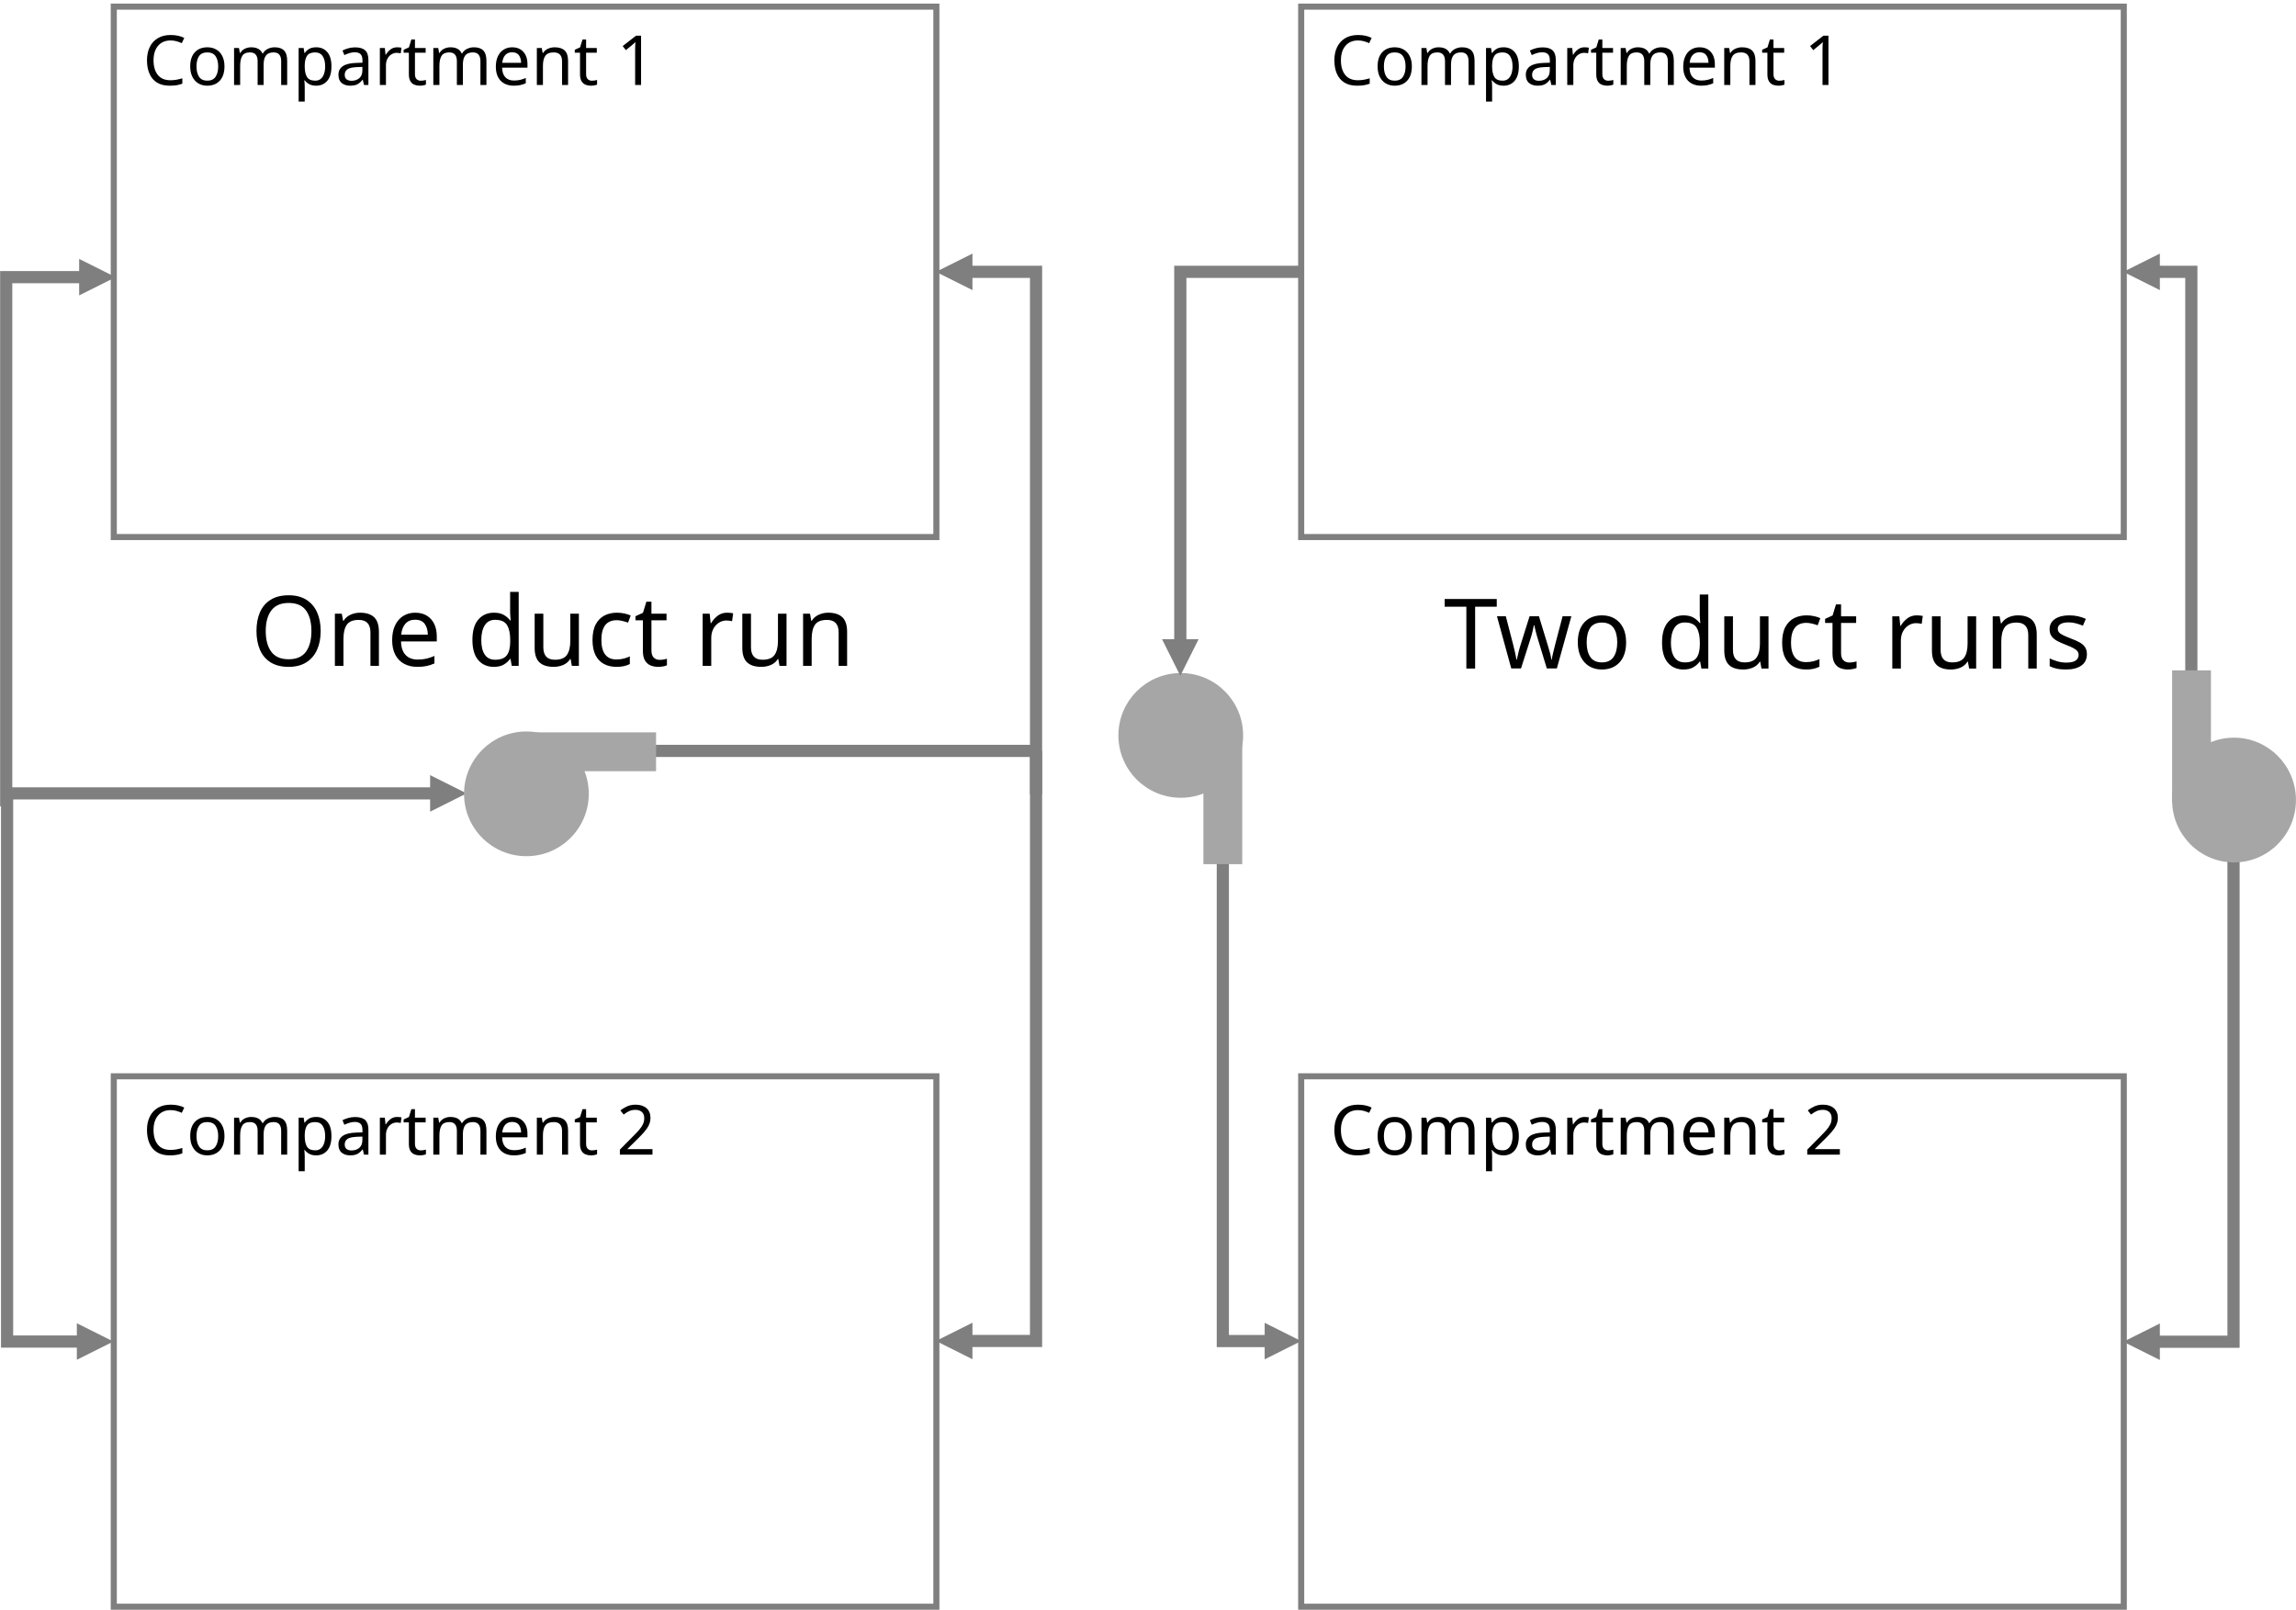
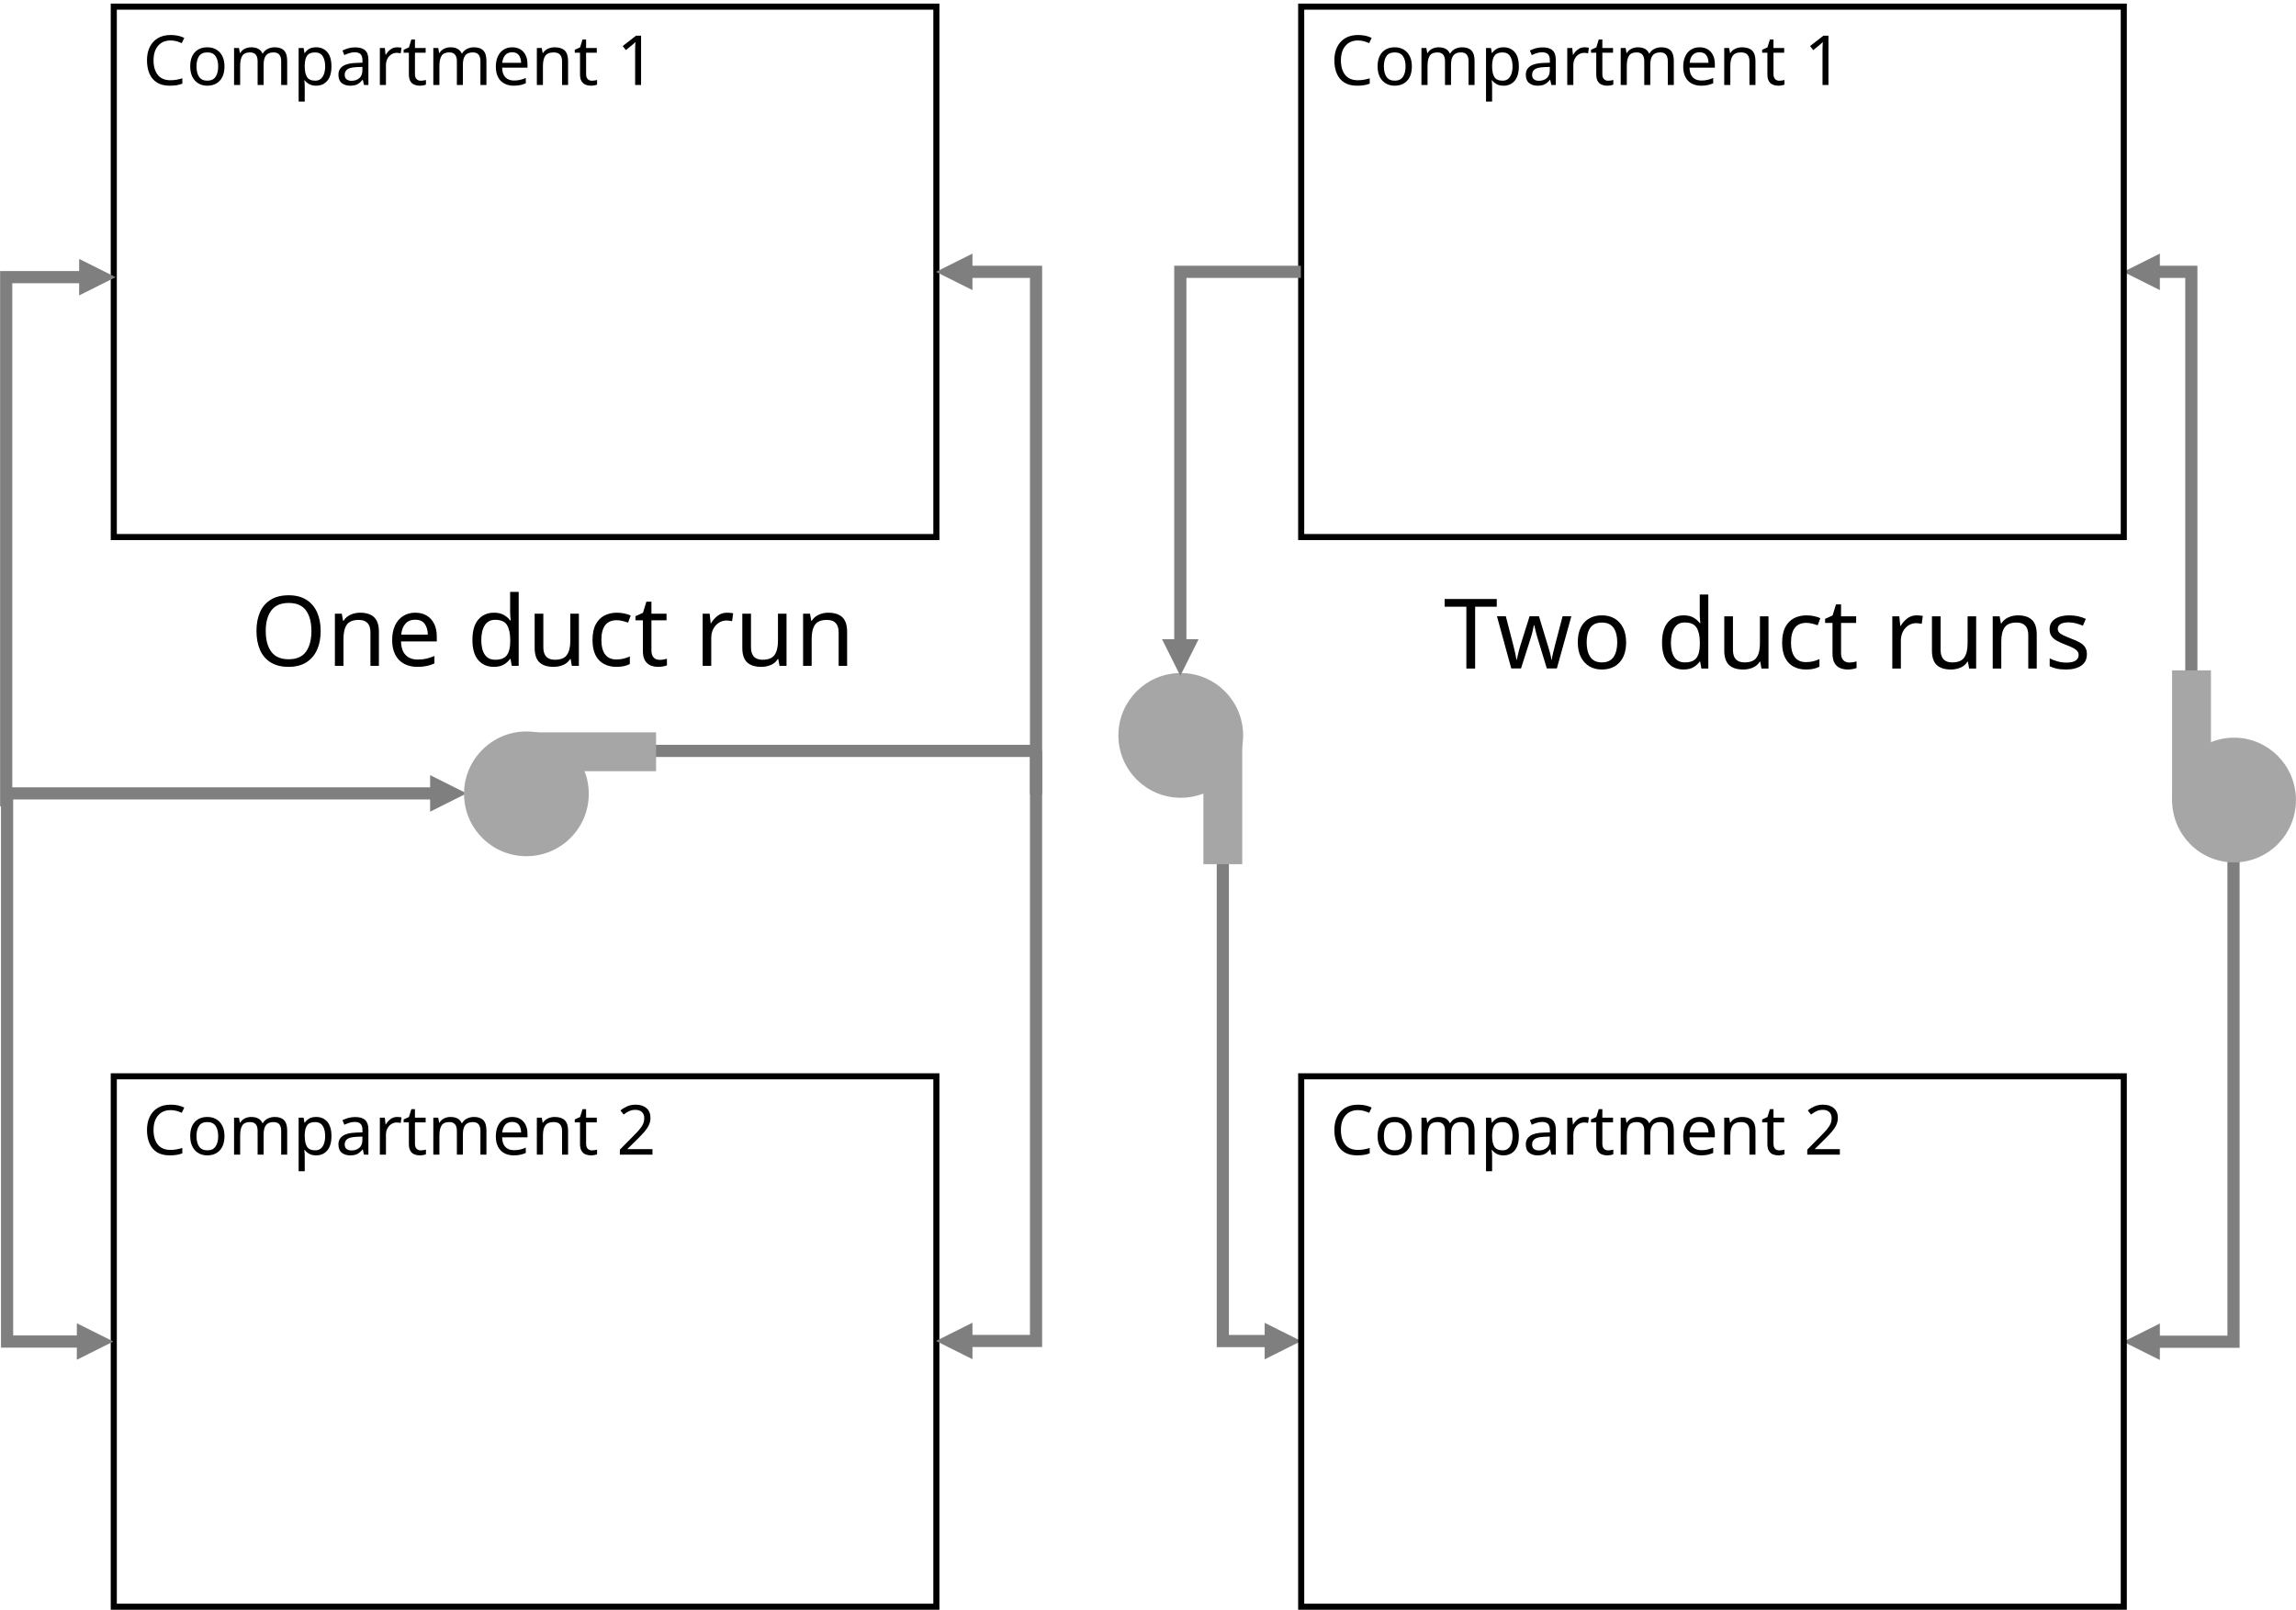
<svg xmlns="http://www.w3.org/2000/svg" width="2593" height="1818" xml:space="preserve" overflow="hidden">
  <g transform="translate(-1075 -221)">
    <path d="M3604.31 1191 3604.31 1743.14 3507.38 1743.14 3507.38 1729.39 3597.44 1729.39 3590.56 1736.27 3590.56 1191ZM3514.25 1756.89 3473 1736.27 3514.25 1715.64Z" fill="#7F7F7F" />
    <path d="M0-6.875 460.264-6.875 460.264 42.411 446.514 42.411 446.514 0 453.389 6.875 0 6.875ZM474.014 35.536 453.389 76.786 432.764 35.536Z" fill="#7F7F7F" transform="matrix(-1.83697e-16 -1 -1 1.83697e-16 3549.79 981.389)" />
    <path d="M0-6.875 549.372-6.875 549.372 54.127 535.622 54.127 535.622 0 542.497 6.875 0 6.875ZM563.122 47.252 542.497 88.502 521.872 47.252Z" fill="#7F7F7F" transform="matrix(1.83697e-16 1 1 -1.83697e-16 2456 1193)" />
-     <rect x="1203.5" y="228.5" width="929" height="599" stroke="#7F7F7F" stroke-width="6.875" stroke-miterlimit="8" fill="none" />
+     <rect x="1203.5" y="228.5" width="929" height="599" stroke="#000000" stroke-width="6.875" stroke-miterlimit="8" fill="none" />
    <text font-family="Aptos,Aptos_MSFontService,sans-serif" font-weight="400" font-size="78" transform="matrix(1 0 0 1 1236.23 317)">Compartment 1</text>
-     <rect x="1203.5" y="1436.5" width="929" height="599" stroke="#7F7F7F" stroke-width="6.875" stroke-miterlimit="8" fill="none" />
+     <rect x="1203.5" y="1436.5" width="929" height="599" stroke="#000000" stroke-width="6.875" stroke-miterlimit="8" fill="none" />
    <text font-family="Aptos,Aptos_MSFontService,sans-serif" font-weight="400" font-size="78" transform="matrix(1 0 0 1 1236.23 1525)">Compartment 2</text>
-     <rect x="2544.5" y="228.5" width="929" height="599" stroke="#7F7F7F" stroke-width="6.875" stroke-miterlimit="8" fill="none" />
+     <rect x="2544.5" y="228.5" width="929" height="599" stroke="#000000" stroke-width="6.875" stroke-miterlimit="8" fill="none" />
    <text font-family="Aptos,Aptos_MSFontService,sans-serif" font-weight="400" font-size="78" transform="matrix(1 0 0 1 2577.21 317)">Compartment 1</text>
-     <rect x="2544.5" y="1436.5" width="929" height="599" stroke="#7F7F7F" stroke-width="6.875" stroke-miterlimit="8" fill="none" />
+     <rect x="2544.5" y="1436.5" width="929" height="599" stroke="#000000" stroke-width="6.875" stroke-miterlimit="8" fill="none" />
    <text font-family="Aptos,Aptos_MSFontService,sans-serif" font-weight="400" font-size="78" transform="matrix(1 0 0 1 2577.21 1525)">Compartment 2</text>
    <text font-family="Aptos,Aptos_MSFontService,sans-serif" font-weight="400" font-size="110" transform="matrix(1 0 0 1 1357.95 973)">One duct run</text>
    <text font-family="Aptos,Aptos_MSFontService,sans-serif" font-weight="400" font-size="110" transform="matrix(1 0 0 1 2705.42 976)">Two duct runs</text>
    <path d="M0 0 433.518 0" stroke="#7F7F7F" stroke-width="13.75" stroke-miterlimit="8" fill="none" fill-rule="evenodd" transform="matrix(-1 0 0 1 2245.52 1069)" />
    <path d="M34.375-6.875 520.007-6.875 520.007 6.875 34.374 6.875ZM41.25 20.625 0 0 41.25-20.625Z" fill="#7F7F7F" transform="matrix(-1 0 0 1 1602.01 1117)" />
    <path d="M1602.5 1117.5C1602.5 1080.5 1632.5 1050.5 1669.5 1050.5 1706.5 1050.5 1736.5 1080.5 1736.5 1117.5 1736.5 1154.5 1706.5 1184.5 1669.5 1184.5 1632.5 1184.5 1602.5 1154.5 1602.5 1117.5Z" stroke="#A6A6A6" stroke-width="6.875" stroke-miterlimit="8" fill="#A6A6A6" fill-rule="evenodd" />
    <rect x="1670.5" y="1051.5" width="142" height="37" stroke="#A6A6A6" stroke-width="6.875" stroke-miterlimit="8" fill="#A6A6A6" />
    <path d="M3598 1191.5C3561.27 1191.5 3531.5 1161.5 3531.5 1124.5 3531.5 1087.5 3561.27 1057.5 3598 1057.5 3634.73 1057.5 3664.5 1087.5 3664.5 1124.5 3664.5 1161.5 3634.73 1191.5 3598 1191.5Z" stroke="#A6A6A6" stroke-width="6.875" stroke-miterlimit="8" fill="#A6A6A6" fill-rule="evenodd" />
    <rect x="3531.5" y="981.5" width="37" height="142" stroke="#A6A6A6" stroke-width="6.875" stroke-miterlimit="8" fill="#A6A6A6" />
    <path d="M2408.5 984.5C2445.5 984.5 2475.5 1014.5 2475.5 1051.5 2475.5 1088.5 2445.5 1118.5 2408.5 1118.5 2371.5 1118.5 2341.5 1088.5 2341.5 1051.5 2341.5 1014.5 2371.5 984.5 2408.5 984.5Z" stroke="#A6A6A6" stroke-width="6.875" stroke-miterlimit="8" fill="#A6A6A6" fill-rule="evenodd" />
    <rect x="2437.5" y="1051.5" width="37" height="142" stroke="#A6A6A6" stroke-width="6.875" stroke-miterlimit="8" fill="#A6A6A6" />
    <path d="M1075.13 1131.58 1075.13 527.125 1171.26 527.125 1171.26 540.875 1082 540.875 1088.88 534 1088.88 1131.58ZM1164.38 513.375 1205.63 534 1164.38 554.625Z" fill="#7F7F7F" />
    <path d="M0-6.875 627.883-6.875 627.883 85.651 614.133 85.651 614.133 0 621.008 6.875 0 6.875ZM641.633 78.776 621.008 120.026 600.383 78.776Z" fill="#7F7F7F" transform="matrix(1.83697e-16 1 1 -1.83697e-16 1083 1115)" />
    <path d="M0-6.875 596.851-6.875 596.851 78.692 583.101 78.692 583.101 0 589.976 6.875 0 6.875ZM610.601 71.817 589.976 113.067 569.351 71.817Z" fill="#7F7F7F" transform="matrix(-1.83697e-16 -1 -1 1.83697e-16 2245.07 1117.98)" />
    <path d="M2251.94 1069 2251.94 1742.25 2166.38 1742.25 2166.38 1728.5 2245.07 1728.5 2238.19 1735.37 2238.19 1069ZM2173.25 1756 2132 1735.37 2173.25 1714.75Z" fill="#7F7F7F" />
    <path d="M0-6.875 143.028-6.875 143.028 421.783 129.278 421.783 129.278 0 136.153 6.875 0 6.875ZM156.778 414.908 136.153 456.158 115.528 414.908Z" fill="#7F7F7F" transform="matrix(-1 1.22465e-16 1.22465e-16 1 2544.15 528)" />
  </g>
</svg>
